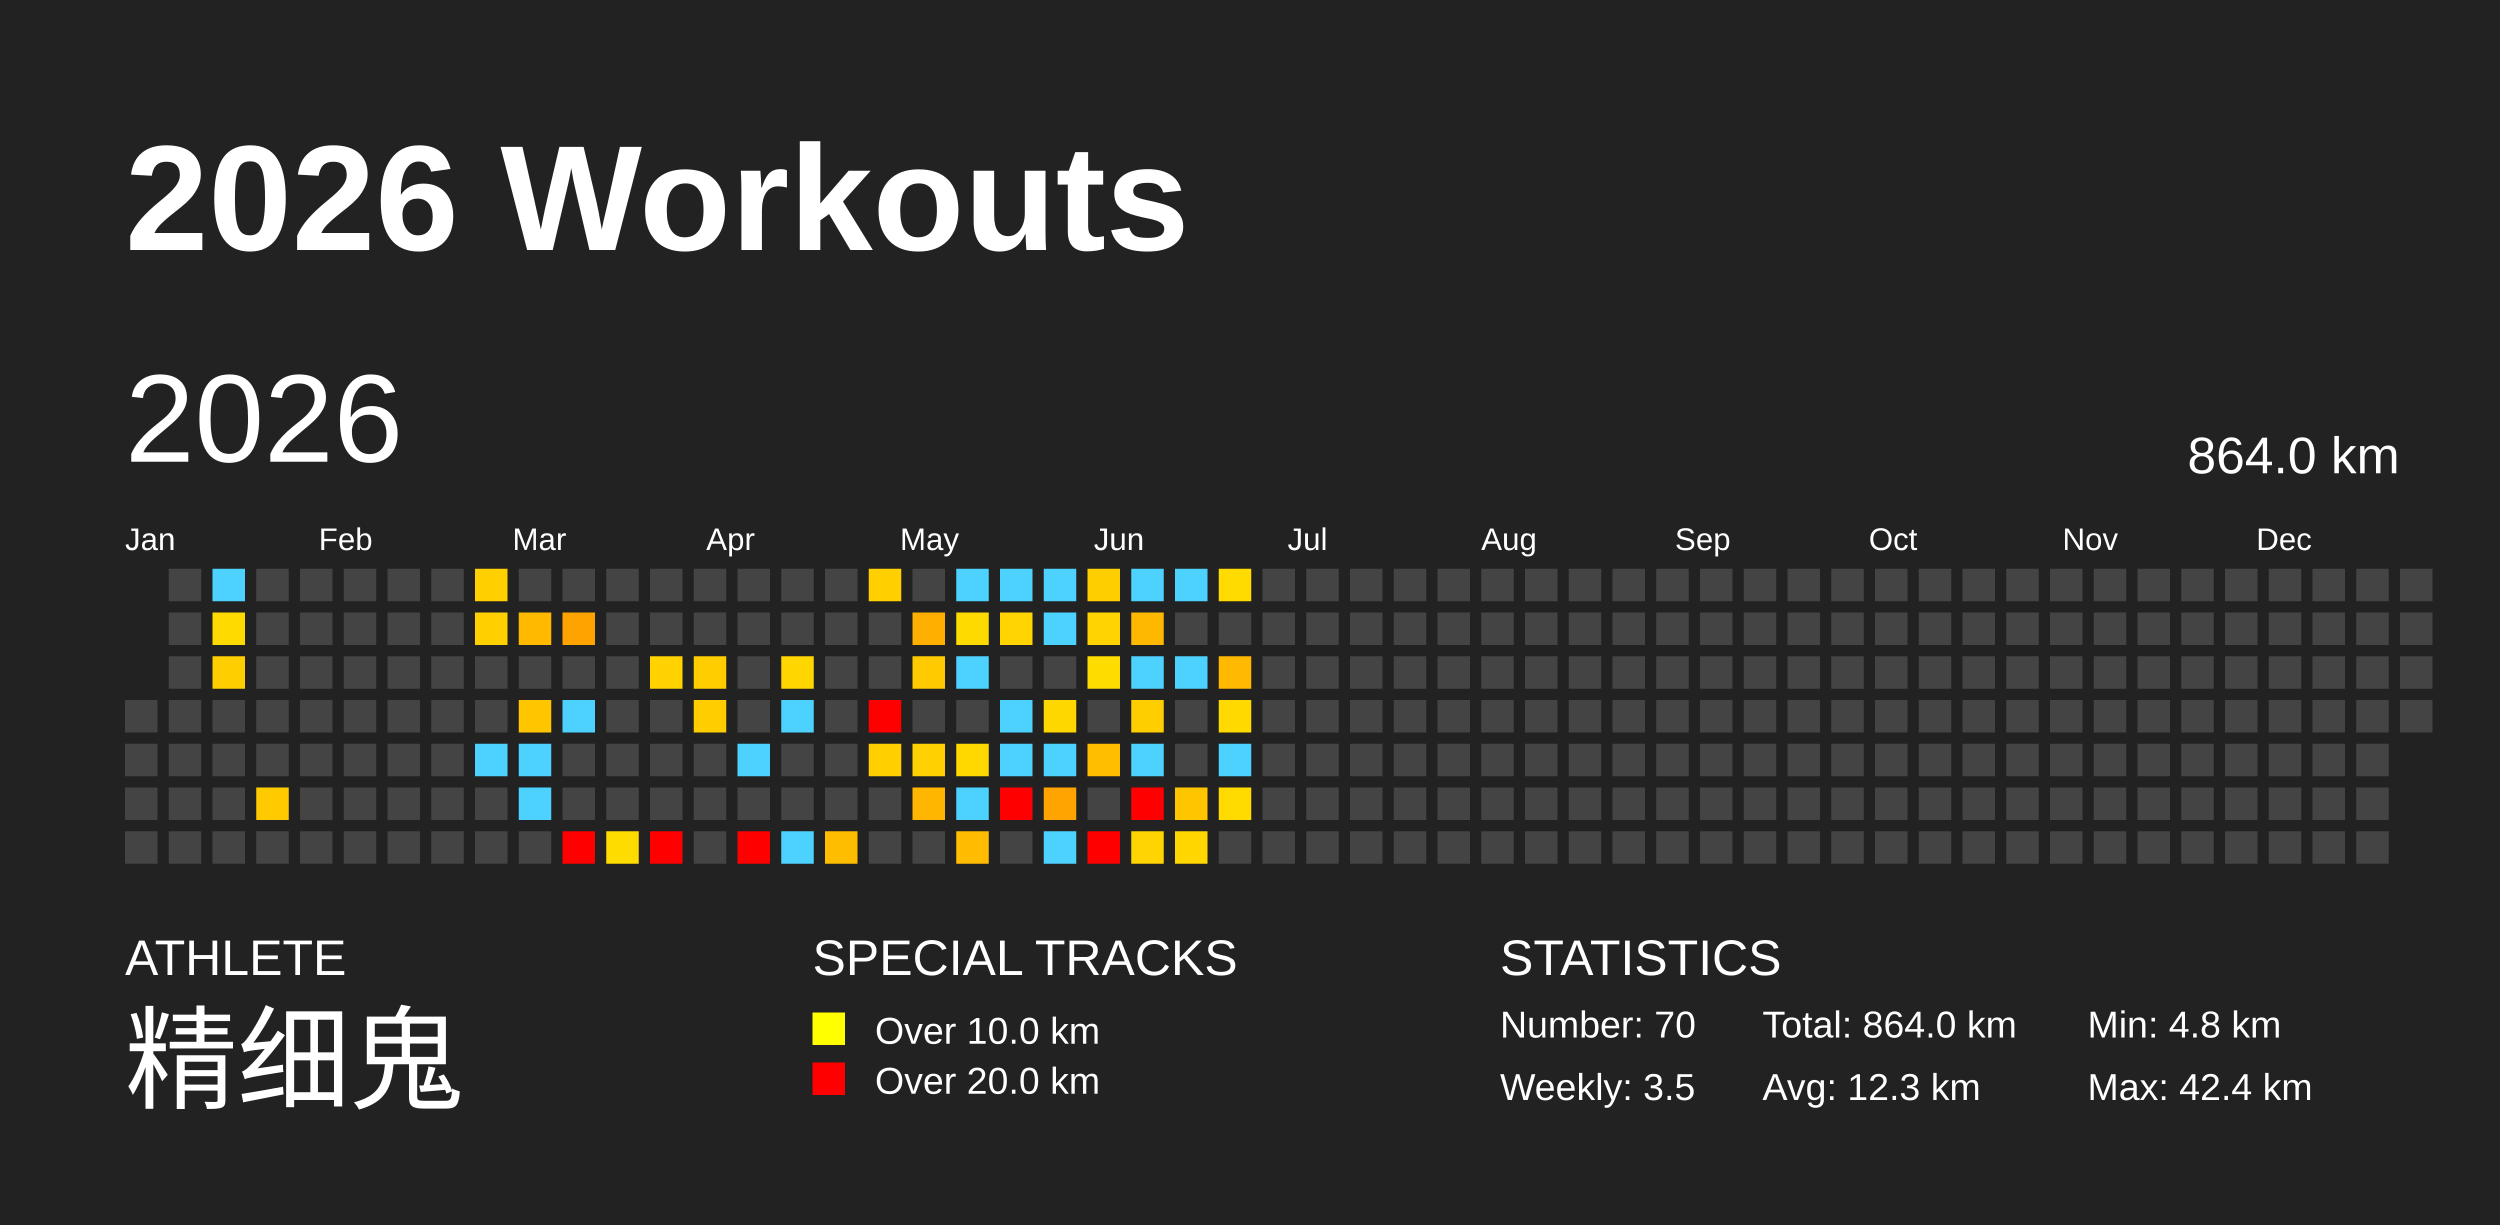
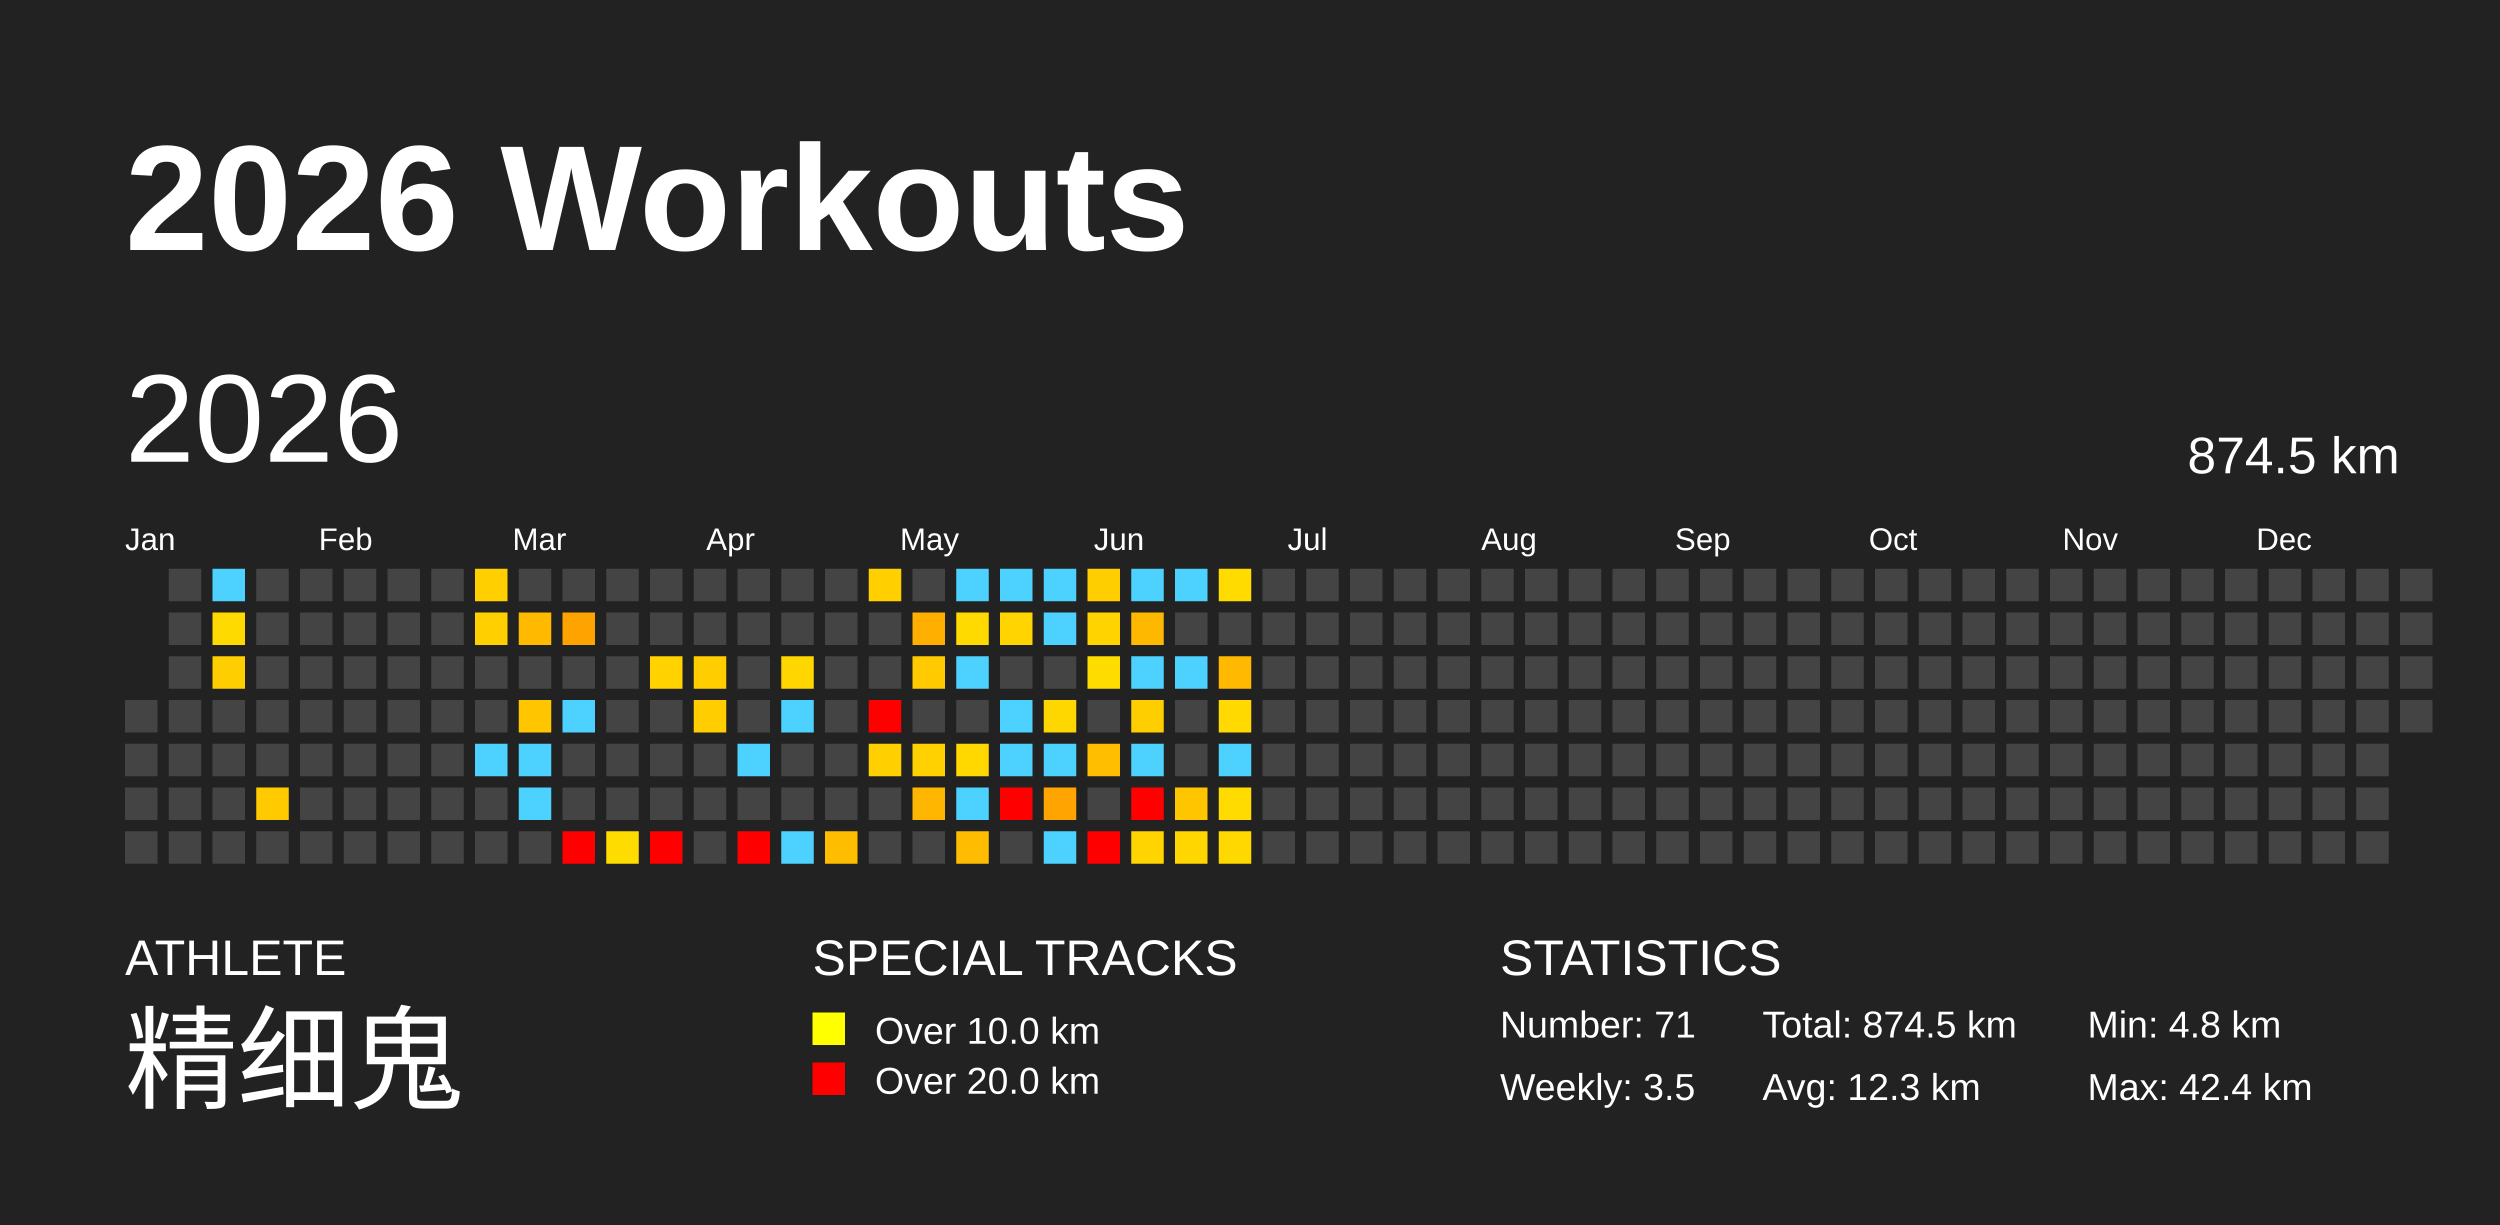
<svg xmlns="http://www.w3.org/2000/svg" baseProfile="full" height="98mm" version="1.1" viewBox="0,0,200,98" width="200mm">
  <defs />
  <rect fill="#222222" height="98" width="200" x="0" y="0" />
  <text fill="#FFFFFF" style="font-size:12px; font-family:Arial; font-weight:bold;" x="10" y="20">2026 Workouts</text>
  <text fill="#FFFFFF" style="font-size:4px; font-family:Arial" x="10" y="78">ATHLETE</text>
  <text fill="#FFFFFF" style="font-size:9px; font-family:Arial" x="10" y="88">精细鬼</text>
  <text fill="#FFFFFF" style="font-size:4px; font-family:Arial" x="65" y="78">SPECIAL TRACKS</text>
  <rect fill="yellow" height="2.6" width="2.6" x="65" y="81" />
  <text fill="#FFFFFF" style="font-size:3px; font-family:Arial" x="70" y="83.5">Over 10.0 km</text>
  <rect fill="red" height="2.6" width="2.6" x="65" y="85" />
  <text fill="#FFFFFF" style="font-size:3px; font-family:Arial" x="70" y="87.5">Over 20.0 km</text>
  <text fill="#FFFFFF" style="font-size:4px; font-family:Arial" x="120" y="78">STATISTICS</text>
-   <text fill="#FFFFFF" style="font-size:3px; font-family:Arial" x="120" y="83">Number: 70</text>
+   <text fill="#FFFFFF" style="font-size:3px; font-family:Arial" x="120" y="83">Number: 71</text>
  <text fill="#FFFFFF" style="font-size:3px; font-family:Arial" x="120" y="88">Weekly: 3.5</text>
-   <text fill="#FFFFFF" style="font-size:3px; font-family:Arial" x="141" y="83">Total: 864.0 km</text>
+   <text fill="#FFFFFF" style="font-size:3px; font-family:Arial" x="141" y="83">Total: 874.5 km</text>
  <text fill="#FFFFFF" style="font-size:3px; font-family:Arial" x="141" y="88">Avg: 12.3 km</text>
  <text fill="#FFFFFF" style="font-size:3px; font-family:Arial" x="167" y="83">Min: 4.8 km</text>
  <text fill="#FFFFFF" style="font-size:3px; font-family:Arial" x="167" y="88">Max: 42.4 km</text>
  <text dominant-baseline="hanging" fill="#FFFFFF" style="font-size:10.0px; font-family:Arial;" x="10" y="30">2026</text>
-   <text dominant-baseline="hanging" fill="#FFFFFF" style="font-size:4.125px; font-family:Arial;" x="175" y="35">864.0 km</text>
+   <text dominant-baseline="hanging" fill="#FFFFFF" style="font-size:4.125px; font-family:Arial;" x="175" y="35">874.5 km</text>
  <text fill="#FFFFFF" style="font-size:2.5px; font-family:Arial" x="10.0" y="44">Jan</text>
  <text fill="#FFFFFF" style="font-size:2.5px; font-family:Arial" x="25.5" y="44">Feb</text>
  <text fill="#FFFFFF" style="font-size:2.5px; font-family:Arial" x="41.0" y="44">Mar</text>
  <text fill="#FFFFFF" style="font-size:2.5px; font-family:Arial" x="56.5" y="44">Apr</text>
  <text fill="#FFFFFF" style="font-size:2.5px; font-family:Arial" x="72.0" y="44">May</text>
  <text fill="#FFFFFF" style="font-size:2.5px; font-family:Arial" x="87.5" y="44">Jun</text>
  <text fill="#FFFFFF" style="font-size:2.5px; font-family:Arial" x="103.0" y="44">Jul</text>
  <text fill="#FFFFFF" style="font-size:2.5px; font-family:Arial" x="118.5" y="44">Aug</text>
  <text fill="#FFFFFF" style="font-size:2.5px; font-family:Arial" x="134.0" y="44">Sep</text>
  <text fill="#FFFFFF" style="font-size:2.5px; font-family:Arial" x="149.5" y="44">Oct</text>
  <text fill="#FFFFFF" style="font-size:2.5px; font-family:Arial" x="165.0" y="44">Nov</text>
  <text fill="#FFFFFF" style="font-size:2.5px; font-family:Arial" x="180.5" y="44">Dec</text>
  <rect fill="#444444" height="2.6" width="2.6" x="10.0" y="56.0" />
  <rect fill="#444444" height="2.6" width="2.6" x="10.0" y="59.5" />
  <rect fill="#444444" height="2.6" width="2.6" x="10.0" y="63.0" />
  <rect fill="#444444" height="2.6" width="2.6" x="10.0" y="66.5" />
  <rect fill="#444444" height="2.6" width="2.6" x="13.5" y="45.5" />
  <rect fill="#444444" height="2.6" width="2.6" x="13.5" y="49.0" />
  <rect fill="#444444" height="2.6" width="2.6" x="13.5" y="52.5" />
  <rect fill="#444444" height="2.6" width="2.6" x="13.5" y="56.0" />
  <rect fill="#444444" height="2.6" width="2.6" x="13.5" y="59.5" />
  <rect fill="#444444" height="2.6" width="2.6" x="13.5" y="63.0" />
  <rect fill="#444444" height="2.6" width="2.6" x="13.5" y="66.5" />
  <rect fill="#4dd2ff" height="2.6" width="2.6" x="17.0" y="45.5" />
  <rect fill="#ffda00" height="2.6" width="2.6" x="17.0" y="49.0" />
  <rect fill="#ffce00" height="2.6" width="2.6" x="17.0" y="52.5" />
  <rect fill="#444444" height="2.6" width="2.6" x="17.0" y="56.0" />
  <rect fill="#444444" height="2.6" width="2.6" x="17.0" y="59.5" />
  <rect fill="#444444" height="2.6" width="2.6" x="17.0" y="63.0" />
  <rect fill="#444444" height="2.6" width="2.6" x="17.0" y="66.5" />
  <rect fill="#444444" height="2.6" width="2.6" x="20.5" y="45.5" />
  <rect fill="#444444" height="2.6" width="2.6" x="20.5" y="49.0" />
  <rect fill="#444444" height="2.6" width="2.6" x="20.5" y="52.5" />
  <rect fill="#444444" height="2.6" width="2.6" x="20.5" y="56.0" />
  <rect fill="#444444" height="2.6" width="2.6" x="20.5" y="59.5" />
  <rect fill="#ffcb00" height="2.6" width="2.6" x="20.5" y="63.0" />
  <rect fill="#444444" height="2.6" width="2.6" x="20.5" y="66.5" />
  <rect fill="#444444" height="2.6" width="2.6" x="24.0" y="45.5" />
  <rect fill="#444444" height="2.6" width="2.6" x="24.0" y="49.0" />
  <rect fill="#444444" height="2.6" width="2.6" x="24.0" y="52.5" />
  <rect fill="#444444" height="2.6" width="2.6" x="24.0" y="56.0" />
  <rect fill="#444444" height="2.6" width="2.6" x="24.0" y="59.5" />
  <rect fill="#444444" height="2.6" width="2.6" x="24.0" y="63.0" />
  <rect fill="#444444" height="2.6" width="2.6" x="24.0" y="66.5" />
  <rect fill="#444444" height="2.6" width="2.6" x="27.5" y="45.5" />
  <rect fill="#444444" height="2.6" width="2.6" x="27.5" y="49.0" />
  <rect fill="#444444" height="2.6" width="2.6" x="27.5" y="52.5" />
  <rect fill="#444444" height="2.6" width="2.6" x="27.5" y="56.0" />
  <rect fill="#444444" height="2.6" width="2.6" x="27.5" y="59.5" />
  <rect fill="#444444" height="2.6" width="2.6" x="27.5" y="63.0" />
  <rect fill="#444444" height="2.6" width="2.6" x="27.5" y="66.5" />
  <rect fill="#444444" height="2.6" width="2.6" x="31.0" y="45.5" />
  <rect fill="#444444" height="2.6" width="2.6" x="31.0" y="49.0" />
  <rect fill="#444444" height="2.6" width="2.6" x="31.0" y="52.5" />
  <rect fill="#444444" height="2.6" width="2.6" x="31.0" y="56.0" />
  <rect fill="#444444" height="2.6" width="2.6" x="31.0" y="59.5" />
  <rect fill="#444444" height="2.6" width="2.6" x="31.0" y="63.0" />
  <rect fill="#444444" height="2.6" width="2.6" x="31.0" y="66.5" />
  <rect fill="#444444" height="2.6" width="2.6" x="34.5" y="45.5" />
  <rect fill="#444444" height="2.6" width="2.6" x="34.5" y="49.0" />
  <rect fill="#444444" height="2.6" width="2.6" x="34.5" y="52.5" />
  <rect fill="#444444" height="2.6" width="2.6" x="34.5" y="56.0" />
  <rect fill="#444444" height="2.6" width="2.6" x="34.5" y="59.5" />
  <rect fill="#444444" height="2.6" width="2.6" x="34.5" y="63.0" />
  <rect fill="#444444" height="2.6" width="2.6" x="34.5" y="66.5" />
  <rect fill="#ffcf00" height="2.6" width="2.6" x="38.0" y="45.5" />
  <rect fill="#ffcf00" height="2.6" width="2.6" x="38.0" y="49.0" />
  <rect fill="#444444" height="2.6" width="2.6" x="38.0" y="52.5" />
  <rect fill="#444444" height="2.6" width="2.6" x="38.0" y="56.0" />
  <rect fill="#4dd2ff" height="2.6" width="2.6" x="38.0" y="59.5" />
  <rect fill="#444444" height="2.6" width="2.6" x="38.0" y="63.0" />
  <rect fill="#444444" height="2.6" width="2.6" x="38.0" y="66.5" />
  <rect fill="#444444" height="2.6" width="2.6" x="41.5" y="45.5" />
  <rect fill="#ffba00" height="2.6" width="2.6" x="41.5" y="49.0" />
  <rect fill="#444444" height="2.6" width="2.6" x="41.5" y="52.5" />
  <rect fill="#ffc600" height="2.6" width="2.6" x="41.5" y="56.0" />
  <rect fill="#4dd2ff" height="2.6" width="2.6" x="41.5" y="59.5" />
  <rect fill="#4dd2ff" height="2.6" width="2.6" x="41.5" y="63.0" />
  <rect fill="#444444" height="2.6" width="2.6" x="41.5" y="66.5" />
  <rect fill="#444444" height="2.6" width="2.6" x="45.0" y="45.5" />
  <rect fill="#ffa300" height="2.6" width="2.6" x="45.0" y="49.0" />
  <rect fill="#444444" height="2.6" width="2.6" x="45.0" y="52.5" />
  <rect fill="#4dd2ff" height="2.6" width="2.6" x="45.0" y="56.0" />
  <rect fill="#444444" height="2.6" width="2.6" x="45.0" y="59.5" />
  <rect fill="#444444" height="2.6" width="2.6" x="45.0" y="63.0" />
  <rect fill="red" height="2.6" width="2.6" x="45.0" y="66.5" />
  <rect fill="#444444" height="2.6" width="2.6" x="48.5" y="45.5" />
  <rect fill="#444444" height="2.6" width="2.6" x="48.5" y="49.0" />
  <rect fill="#444444" height="2.6" width="2.6" x="48.5" y="52.5" />
  <rect fill="#444444" height="2.6" width="2.6" x="48.5" y="56.0" />
  <rect fill="#444444" height="2.6" width="2.6" x="48.5" y="59.5" />
  <rect fill="#444444" height="2.6" width="2.6" x="48.5" y="63.0" />
  <rect fill="#ffdc00" height="2.6" width="2.6" x="48.5" y="66.5" />
  <rect fill="#444444" height="2.6" width="2.6" x="52.0" y="45.5" />
  <rect fill="#444444" height="2.6" width="2.6" x="52.0" y="49.0" />
  <rect fill="#ffd200" height="2.6" width="2.6" x="52.0" y="52.5" />
  <rect fill="#444444" height="2.6" width="2.6" x="52.0" y="56.0" />
  <rect fill="#444444" height="2.6" width="2.6" x="52.0" y="59.5" />
  <rect fill="#444444" height="2.6" width="2.6" x="52.0" y="63.0" />
  <rect fill="red" height="2.6" width="2.6" x="52.0" y="66.5" />
  <rect fill="#444444" height="2.6" width="2.6" x="55.5" y="45.5" />
  <rect fill="#444444" height="2.6" width="2.6" x="55.5" y="49.0" />
  <rect fill="#ffcd00" height="2.6" width="2.6" x="55.5" y="52.5" />
  <rect fill="#ffcd00" height="2.6" width="2.6" x="55.5" y="56.0" />
  <rect fill="#444444" height="2.6" width="2.6" x="55.5" y="59.5" />
  <rect fill="#444444" height="2.6" width="2.6" x="55.5" y="63.0" />
  <rect fill="#444444" height="2.6" width="2.6" x="55.5" y="66.5" />
  <rect fill="#444444" height="2.6" width="2.6" x="59.0" y="45.5" />
  <rect fill="#444444" height="2.6" width="2.6" x="59.0" y="49.0" />
  <rect fill="#444444" height="2.6" width="2.6" x="59.0" y="52.5" />
  <rect fill="#444444" height="2.6" width="2.6" x="59.0" y="56.0" />
  <rect fill="#4dd2ff" height="2.6" width="2.6" x="59.0" y="59.5" />
  <rect fill="#444444" height="2.6" width="2.6" x="59.0" y="63.0" />
  <rect fill="red" height="2.6" width="2.6" x="59.0" y="66.5" />
  <rect fill="#444444" height="2.6" width="2.6" x="62.5" y="45.5" />
  <rect fill="#444444" height="2.6" width="2.6" x="62.5" y="49.0" />
  <rect fill="#ffd600" height="2.6" width="2.6" x="62.5" y="52.5" />
  <rect fill="#4dd2ff" height="2.6" width="2.6" x="62.5" y="56.0" />
  <rect fill="#444444" height="2.6" width="2.6" x="62.5" y="59.5" />
  <rect fill="#444444" height="2.6" width="2.6" x="62.5" y="63.0" />
  <rect fill="#4dd2ff" height="2.6" width="2.6" x="62.5" y="66.5" />
  <rect fill="#444444" height="2.6" width="2.6" x="66.0" y="45.5" />
  <rect fill="#444444" height="2.6" width="2.6" x="66.0" y="49.0" />
  <rect fill="#444444" height="2.6" width="2.6" x="66.0" y="52.5" />
  <rect fill="#444444" height="2.6" width="2.6" x="66.0" y="56.0" />
  <rect fill="#444444" height="2.6" width="2.6" x="66.0" y="59.5" />
  <rect fill="#444444" height="2.6" width="2.6" x="66.0" y="63.0" />
  <rect fill="#ffbd00" height="2.6" width="2.6" x="66.0" y="66.5" />
  <rect fill="#ffcf00" height="2.6" width="2.6" x="69.5" y="45.5" />
  <rect fill="#444444" height="2.6" width="2.6" x="69.5" y="49.0" />
  <rect fill="#444444" height="2.6" width="2.6" x="69.5" y="52.5" />
  <rect fill="red" height="2.6" width="2.6" x="69.5" y="56.0" />
  <rect fill="#ffcf00" height="2.6" width="2.6" x="69.5" y="59.5" />
  <rect fill="#444444" height="2.6" width="2.6" x="69.5" y="63.0" />
  <rect fill="#444444" height="2.6" width="2.6" x="69.5" y="66.5" />
  <rect fill="#444444" height="2.6" width="2.6" x="73.0" y="45.5" />
  <rect fill="#ffaf00" height="2.6" width="2.6" x="73.0" y="49.0" />
  <rect fill="#ffca00" height="2.6" width="2.6" x="73.0" y="52.5" />
  <rect fill="#444444" height="2.6" width="2.6" x="73.0" y="56.0" />
  <rect fill="#ffd100" height="2.6" width="2.6" x="73.0" y="59.5" />
  <rect fill="#ffb600" height="2.6" width="2.6" x="73.0" y="63.0" />
  <rect fill="#444444" height="2.6" width="2.6" x="73.0" y="66.5" />
  <rect fill="#4dd2ff" height="2.6" width="2.6" x="76.5" y="45.5" />
  <rect fill="#ffda00" height="2.6" width="2.6" x="76.5" y="49.0" />
  <rect fill="#4dd2ff" height="2.6" width="2.6" x="76.5" y="52.5" />
  <rect fill="#444444" height="2.6" width="2.6" x="76.5" y="56.0" />
  <rect fill="#ffd800" height="2.6" width="2.6" x="76.5" y="59.5" />
  <rect fill="#4dd2ff" height="2.6" width="2.6" x="76.5" y="63.0" />
  <rect fill="#ffbc00" height="2.6" width="2.6" x="76.5" y="66.5" />
  <rect fill="#4dd2ff" height="2.6" width="2.6" x="80.0" y="45.5" />
  <rect fill="#ffd400" height="2.6" width="2.6" x="80.0" y="49.0" />
  <rect fill="#444444" height="2.6" width="2.6" x="80.0" y="52.5" />
  <rect fill="#4dd2ff" height="2.6" width="2.6" x="80.0" y="56.0" />
  <rect fill="#4dd2ff" height="2.6" width="2.6" x="80.0" y="59.5" />
  <rect fill="red" height="2.6" width="2.6" x="80.0" y="63.0" />
  <rect fill="#444444" height="2.6" width="2.6" x="80.0" y="66.5" />
  <rect fill="#4dd2ff" height="2.6" width="2.6" x="83.5" y="45.5" />
  <rect fill="#4dd2ff" height="2.6" width="2.6" x="83.5" y="49.0" />
  <rect fill="#444444" height="2.6" width="2.6" x="83.5" y="52.5" />
  <rect fill="#ffd700" height="2.6" width="2.6" x="83.5" y="56.0" />
  <rect fill="#4dd2ff" height="2.6" width="2.6" x="83.5" y="59.5" />
  <rect fill="#ffa400" height="2.6" width="2.6" x="83.5" y="63.0" />
  <rect fill="#4dd2ff" height="2.6" width="2.6" x="83.5" y="66.5" />
  <rect fill="#ffce00" height="2.6" width="2.6" x="87.0" y="45.5" />
  <rect fill="#ffd300" height="2.6" width="2.6" x="87.0" y="49.0" />
  <rect fill="#ffdc00" height="2.6" width="2.6" x="87.0" y="52.5" />
  <rect fill="#444444" height="2.6" width="2.6" x="87.0" y="56.0" />
  <rect fill="#ffbf00" height="2.6" width="2.6" x="87.0" y="59.5" />
  <rect fill="#444444" height="2.6" width="2.6" x="87.0" y="63.0" />
  <rect fill="red" height="2.6" width="2.6" x="87.0" y="66.5" />
  <rect fill="#4dd2ff" height="2.6" width="2.6" x="90.5" y="45.5" />
  <rect fill="#ffb800" height="2.6" width="2.6" x="90.5" y="49.0" />
  <rect fill="#4dd2ff" height="2.6" width="2.6" x="90.5" y="52.5" />
  <rect fill="#ffce00" height="2.6" width="2.6" x="90.5" y="56.0" />
  <rect fill="#4dd2ff" height="2.6" width="2.6" x="90.5" y="59.5" />
  <rect fill="red" height="2.6" width="2.6" x="90.5" y="63.0" />
  <rect fill="#ffd400" height="2.6" width="2.6" x="90.5" y="66.5" />
  <rect fill="#4dd2ff" height="2.6" width="2.6" x="94.0" y="45.5" />
  <rect fill="#444444" height="2.6" width="2.6" x="94.0" y="49.0" />
  <rect fill="#4dd2ff" height="2.6" width="2.6" x="94.0" y="52.5" />
  <rect fill="#444444" height="2.6" width="2.6" x="94.0" y="56.0" />
  <rect fill="#444444" height="2.6" width="2.6" x="94.0" y="59.5" />
  <rect fill="#ffc600" height="2.6" width="2.6" x="94.0" y="63.0" />
  <rect fill="#ffd600" height="2.6" width="2.6" x="94.0" y="66.5" />
  <rect fill="#ffdb00" height="2.6" width="2.6" x="97.5" y="45.5" />
  <rect fill="#444444" height="2.6" width="2.6" x="97.5" y="49.0" />
  <rect fill="#ffb900" height="2.6" width="2.6" x="97.5" y="52.5" />
  <rect fill="#ffd900" height="2.6" width="2.6" x="97.5" y="56.0" />
  <rect fill="#4dd2ff" height="2.6" width="2.6" x="97.5" y="59.5" />
  <rect fill="#ffdb00" height="2.6" width="2.6" x="97.5" y="63.0" />
-   <rect fill="#444444" height="2.6" width="2.6" x="97.5" y="66.5" />
+   <rect fill="#ffd800" height="2.6" width="2.6" x="97.5" y="66.5" />
  <rect fill="#444444" height="2.6" width="2.6" x="101.0" y="45.5" />
  <rect fill="#444444" height="2.6" width="2.6" x="101.0" y="49.0" />
  <rect fill="#444444" height="2.6" width="2.6" x="101.0" y="52.5" />
  <rect fill="#444444" height="2.6" width="2.6" x="101.0" y="56.0" />
  <rect fill="#444444" height="2.6" width="2.6" x="101.0" y="59.5" />
  <rect fill="#444444" height="2.6" width="2.6" x="101.0" y="63.0" />
  <rect fill="#444444" height="2.6" width="2.6" x="101.0" y="66.5" />
  <rect fill="#444444" height="2.6" width="2.6" x="104.5" y="45.5" />
  <rect fill="#444444" height="2.6" width="2.6" x="104.5" y="49.0" />
  <rect fill="#444444" height="2.6" width="2.6" x="104.5" y="52.5" />
  <rect fill="#444444" height="2.6" width="2.6" x="104.5" y="56.0" />
  <rect fill="#444444" height="2.6" width="2.6" x="104.5" y="59.5" />
  <rect fill="#444444" height="2.6" width="2.6" x="104.5" y="63.0" />
  <rect fill="#444444" height="2.6" width="2.6" x="104.5" y="66.5" />
  <rect fill="#444444" height="2.6" width="2.6" x="108.0" y="45.5" />
  <rect fill="#444444" height="2.6" width="2.6" x="108.0" y="49.0" />
  <rect fill="#444444" height="2.6" width="2.6" x="108.0" y="52.5" />
  <rect fill="#444444" height="2.6" width="2.6" x="108.0" y="56.0" />
  <rect fill="#444444" height="2.6" width="2.6" x="108.0" y="59.5" />
  <rect fill="#444444" height="2.6" width="2.6" x="108.0" y="63.0" />
  <rect fill="#444444" height="2.6" width="2.6" x="108.0" y="66.5" />
  <rect fill="#444444" height="2.6" width="2.6" x="111.5" y="45.5" />
  <rect fill="#444444" height="2.6" width="2.6" x="111.5" y="49.0" />
  <rect fill="#444444" height="2.6" width="2.6" x="111.5" y="52.5" />
  <rect fill="#444444" height="2.6" width="2.6" x="111.5" y="56.0" />
  <rect fill="#444444" height="2.6" width="2.6" x="111.5" y="59.5" />
  <rect fill="#444444" height="2.6" width="2.6" x="111.5" y="63.0" />
  <rect fill="#444444" height="2.6" width="2.6" x="111.5" y="66.5" />
  <rect fill="#444444" height="2.6" width="2.6" x="115.0" y="45.5" />
  <rect fill="#444444" height="2.6" width="2.6" x="115.0" y="49.0" />
  <rect fill="#444444" height="2.6" width="2.6" x="115.0" y="52.5" />
  <rect fill="#444444" height="2.6" width="2.6" x="115.0" y="56.0" />
  <rect fill="#444444" height="2.6" width="2.6" x="115.0" y="59.5" />
  <rect fill="#444444" height="2.6" width="2.6" x="115.0" y="63.0" />
  <rect fill="#444444" height="2.6" width="2.6" x="115.0" y="66.5" />
  <rect fill="#444444" height="2.6" width="2.6" x="118.5" y="45.5" />
  <rect fill="#444444" height="2.6" width="2.6" x="118.5" y="49.0" />
  <rect fill="#444444" height="2.6" width="2.6" x="118.5" y="52.5" />
  <rect fill="#444444" height="2.6" width="2.6" x="118.5" y="56.0" />
  <rect fill="#444444" height="2.6" width="2.6" x="118.5" y="59.5" />
  <rect fill="#444444" height="2.6" width="2.6" x="118.5" y="63.0" />
  <rect fill="#444444" height="2.6" width="2.6" x="118.5" y="66.5" />
  <rect fill="#444444" height="2.6" width="2.6" x="122.0" y="45.5" />
  <rect fill="#444444" height="2.6" width="2.6" x="122.0" y="49.0" />
  <rect fill="#444444" height="2.6" width="2.6" x="122.0" y="52.5" />
  <rect fill="#444444" height="2.6" width="2.6" x="122.0" y="56.0" />
  <rect fill="#444444" height="2.6" width="2.6" x="122.0" y="59.5" />
  <rect fill="#444444" height="2.6" width="2.6" x="122.0" y="63.0" />
  <rect fill="#444444" height="2.6" width="2.6" x="122.0" y="66.5" />
  <rect fill="#444444" height="2.6" width="2.6" x="125.5" y="45.5" />
  <rect fill="#444444" height="2.6" width="2.6" x="125.5" y="49.0" />
  <rect fill="#444444" height="2.6" width="2.6" x="125.5" y="52.5" />
  <rect fill="#444444" height="2.6" width="2.6" x="125.5" y="56.0" />
  <rect fill="#444444" height="2.6" width="2.6" x="125.5" y="59.5" />
  <rect fill="#444444" height="2.6" width="2.6" x="125.5" y="63.0" />
  <rect fill="#444444" height="2.6" width="2.6" x="125.5" y="66.5" />
  <rect fill="#444444" height="2.6" width="2.6" x="129.0" y="45.5" />
  <rect fill="#444444" height="2.6" width="2.6" x="129.0" y="49.0" />
  <rect fill="#444444" height="2.6" width="2.6" x="129.0" y="52.5" />
  <rect fill="#444444" height="2.6" width="2.6" x="129.0" y="56.0" />
  <rect fill="#444444" height="2.6" width="2.6" x="129.0" y="59.5" />
  <rect fill="#444444" height="2.6" width="2.6" x="129.0" y="63.0" />
  <rect fill="#444444" height="2.6" width="2.6" x="129.0" y="66.5" />
  <rect fill="#444444" height="2.6" width="2.6" x="132.5" y="45.5" />
  <rect fill="#444444" height="2.6" width="2.6" x="132.5" y="49.0" />
  <rect fill="#444444" height="2.6" width="2.6" x="132.5" y="52.5" />
  <rect fill="#444444" height="2.6" width="2.6" x="132.5" y="56.0" />
  <rect fill="#444444" height="2.6" width="2.6" x="132.5" y="59.5" />
  <rect fill="#444444" height="2.6" width="2.6" x="132.5" y="63.0" />
  <rect fill="#444444" height="2.6" width="2.6" x="132.5" y="66.5" />
  <rect fill="#444444" height="2.6" width="2.6" x="136.0" y="45.5" />
  <rect fill="#444444" height="2.6" width="2.6" x="136.0" y="49.0" />
  <rect fill="#444444" height="2.6" width="2.6" x="136.0" y="52.5" />
  <rect fill="#444444" height="2.6" width="2.6" x="136.0" y="56.0" />
  <rect fill="#444444" height="2.6" width="2.6" x="136.0" y="59.5" />
  <rect fill="#444444" height="2.6" width="2.6" x="136.0" y="63.0" />
  <rect fill="#444444" height="2.6" width="2.6" x="136.0" y="66.5" />
  <rect fill="#444444" height="2.6" width="2.6" x="139.5" y="45.5" />
  <rect fill="#444444" height="2.6" width="2.6" x="139.5" y="49.0" />
  <rect fill="#444444" height="2.6" width="2.6" x="139.5" y="52.5" />
  <rect fill="#444444" height="2.6" width="2.6" x="139.5" y="56.0" />
  <rect fill="#444444" height="2.6" width="2.6" x="139.5" y="59.5" />
  <rect fill="#444444" height="2.6" width="2.6" x="139.5" y="63.0" />
  <rect fill="#444444" height="2.6" width="2.6" x="139.5" y="66.5" />
  <rect fill="#444444" height="2.6" width="2.6" x="143.0" y="45.5" />
  <rect fill="#444444" height="2.6" width="2.6" x="143.0" y="49.0" />
  <rect fill="#444444" height="2.6" width="2.6" x="143.0" y="52.5" />
  <rect fill="#444444" height="2.6" width="2.6" x="143.0" y="56.0" />
  <rect fill="#444444" height="2.6" width="2.6" x="143.0" y="59.5" />
  <rect fill="#444444" height="2.6" width="2.6" x="143.0" y="63.0" />
  <rect fill="#444444" height="2.6" width="2.6" x="143.0" y="66.5" />
  <rect fill="#444444" height="2.6" width="2.6" x="146.5" y="45.5" />
  <rect fill="#444444" height="2.6" width="2.6" x="146.5" y="49.0" />
  <rect fill="#444444" height="2.6" width="2.6" x="146.5" y="52.5" />
  <rect fill="#444444" height="2.6" width="2.6" x="146.5" y="56.0" />
  <rect fill="#444444" height="2.6" width="2.6" x="146.5" y="59.5" />
  <rect fill="#444444" height="2.6" width="2.6" x="146.5" y="63.0" />
  <rect fill="#444444" height="2.6" width="2.6" x="146.5" y="66.5" />
  <rect fill="#444444" height="2.6" width="2.6" x="150.0" y="45.5" />
  <rect fill="#444444" height="2.6" width="2.6" x="150.0" y="49.0" />
  <rect fill="#444444" height="2.6" width="2.6" x="150.0" y="52.5" />
  <rect fill="#444444" height="2.6" width="2.6" x="150.0" y="56.0" />
  <rect fill="#444444" height="2.6" width="2.6" x="150.0" y="59.5" />
  <rect fill="#444444" height="2.6" width="2.6" x="150.0" y="63.0" />
  <rect fill="#444444" height="2.6" width="2.6" x="150.0" y="66.5" />
  <rect fill="#444444" height="2.6" width="2.6" x="153.5" y="45.5" />
  <rect fill="#444444" height="2.6" width="2.6" x="153.5" y="49.0" />
  <rect fill="#444444" height="2.6" width="2.6" x="153.5" y="52.5" />
  <rect fill="#444444" height="2.6" width="2.6" x="153.5" y="56.0" />
  <rect fill="#444444" height="2.6" width="2.6" x="153.5" y="59.5" />
  <rect fill="#444444" height="2.6" width="2.6" x="153.5" y="63.0" />
  <rect fill="#444444" height="2.6" width="2.6" x="153.5" y="66.5" />
  <rect fill="#444444" height="2.6" width="2.6" x="157.0" y="45.5" />
  <rect fill="#444444" height="2.6" width="2.6" x="157.0" y="49.0" />
  <rect fill="#444444" height="2.6" width="2.6" x="157.0" y="52.5" />
  <rect fill="#444444" height="2.6" width="2.6" x="157.0" y="56.0" />
  <rect fill="#444444" height="2.6" width="2.6" x="157.0" y="59.5" />
  <rect fill="#444444" height="2.6" width="2.6" x="157.0" y="63.0" />
  <rect fill="#444444" height="2.6" width="2.6" x="157.0" y="66.5" />
  <rect fill="#444444" height="2.6" width="2.6" x="160.5" y="45.5" />
  <rect fill="#444444" height="2.6" width="2.6" x="160.5" y="49.0" />
  <rect fill="#444444" height="2.6" width="2.6" x="160.5" y="52.5" />
  <rect fill="#444444" height="2.6" width="2.6" x="160.5" y="56.0" />
  <rect fill="#444444" height="2.6" width="2.6" x="160.5" y="59.5" />
  <rect fill="#444444" height="2.6" width="2.6" x="160.5" y="63.0" />
  <rect fill="#444444" height="2.6" width="2.6" x="160.5" y="66.5" />
  <rect fill="#444444" height="2.6" width="2.6" x="164.0" y="45.5" />
  <rect fill="#444444" height="2.6" width="2.6" x="164.0" y="49.0" />
  <rect fill="#444444" height="2.6" width="2.6" x="164.0" y="52.5" />
  <rect fill="#444444" height="2.6" width="2.6" x="164.0" y="56.0" />
  <rect fill="#444444" height="2.6" width="2.6" x="164.0" y="59.5" />
  <rect fill="#444444" height="2.6" width="2.6" x="164.0" y="63.0" />
  <rect fill="#444444" height="2.6" width="2.6" x="164.0" y="66.5" />
  <rect fill="#444444" height="2.6" width="2.6" x="167.5" y="45.5" />
  <rect fill="#444444" height="2.6" width="2.6" x="167.5" y="49.0" />
  <rect fill="#444444" height="2.6" width="2.6" x="167.5" y="52.5" />
  <rect fill="#444444" height="2.6" width="2.6" x="167.5" y="56.0" />
  <rect fill="#444444" height="2.6" width="2.6" x="167.5" y="59.5" />
  <rect fill="#444444" height="2.6" width="2.6" x="167.5" y="63.0" />
  <rect fill="#444444" height="2.6" width="2.6" x="167.5" y="66.5" />
  <rect fill="#444444" height="2.6" width="2.6" x="171.0" y="45.5" />
  <rect fill="#444444" height="2.6" width="2.6" x="171.0" y="49.0" />
  <rect fill="#444444" height="2.6" width="2.6" x="171.0" y="52.5" />
  <rect fill="#444444" height="2.6" width="2.6" x="171.0" y="56.0" />
  <rect fill="#444444" height="2.6" width="2.6" x="171.0" y="59.5" />
  <rect fill="#444444" height="2.6" width="2.6" x="171.0" y="63.0" />
  <rect fill="#444444" height="2.6" width="2.6" x="171.0" y="66.5" />
  <rect fill="#444444" height="2.6" width="2.6" x="174.5" y="45.5" />
  <rect fill="#444444" height="2.6" width="2.6" x="174.5" y="49.0" />
  <rect fill="#444444" height="2.6" width="2.6" x="174.5" y="52.5" />
  <rect fill="#444444" height="2.6" width="2.6" x="174.5" y="56.0" />
  <rect fill="#444444" height="2.6" width="2.6" x="174.5" y="59.5" />
  <rect fill="#444444" height="2.6" width="2.6" x="174.5" y="63.0" />
  <rect fill="#444444" height="2.6" width="2.6" x="174.5" y="66.5" />
  <rect fill="#444444" height="2.6" width="2.6" x="178.0" y="45.5" />
  <rect fill="#444444" height="2.6" width="2.6" x="178.0" y="49.0" />
  <rect fill="#444444" height="2.6" width="2.6" x="178.0" y="52.5" />
  <rect fill="#444444" height="2.6" width="2.6" x="178.0" y="56.0" />
  <rect fill="#444444" height="2.6" width="2.6" x="178.0" y="59.5" />
  <rect fill="#444444" height="2.6" width="2.6" x="178.0" y="63.0" />
  <rect fill="#444444" height="2.6" width="2.6" x="178.0" y="66.5" />
  <rect fill="#444444" height="2.6" width="2.6" x="181.5" y="45.5" />
  <rect fill="#444444" height="2.6" width="2.6" x="181.5" y="49.0" />
  <rect fill="#444444" height="2.6" width="2.6" x="181.5" y="52.5" />
  <rect fill="#444444" height="2.6" width="2.6" x="181.5" y="56.0" />
  <rect fill="#444444" height="2.6" width="2.6" x="181.5" y="59.5" />
  <rect fill="#444444" height="2.6" width="2.6" x="181.5" y="63.0" />
  <rect fill="#444444" height="2.6" width="2.6" x="181.5" y="66.5" />
  <rect fill="#444444" height="2.6" width="2.6" x="185.0" y="45.5" />
  <rect fill="#444444" height="2.6" width="2.6" x="185.0" y="49.0" />
  <rect fill="#444444" height="2.6" width="2.6" x="185.0" y="52.5" />
  <rect fill="#444444" height="2.6" width="2.6" x="185.0" y="56.0" />
  <rect fill="#444444" height="2.6" width="2.6" x="185.0" y="59.5" />
  <rect fill="#444444" height="2.6" width="2.6" x="185.0" y="63.0" />
  <rect fill="#444444" height="2.6" width="2.6" x="185.0" y="66.5" />
  <rect fill="#444444" height="2.6" width="2.6" x="188.5" y="45.5" />
  <rect fill="#444444" height="2.6" width="2.6" x="188.5" y="49.0" />
  <rect fill="#444444" height="2.6" width="2.6" x="188.5" y="52.5" />
  <rect fill="#444444" height="2.6" width="2.6" x="188.5" y="56.0" />
  <rect fill="#444444" height="2.6" width="2.6" x="188.5" y="59.5" />
  <rect fill="#444444" height="2.6" width="2.6" x="188.5" y="63.0" />
  <rect fill="#444444" height="2.6" width="2.6" x="188.5" y="66.5" />
  <rect fill="#444444" height="2.6" width="2.6" x="192.0" y="45.5" />
  <rect fill="#444444" height="2.6" width="2.6" x="192.0" y="49.0" />
  <rect fill="#444444" height="2.6" width="2.6" x="192.0" y="52.5" />
  <rect fill="#444444" height="2.6" width="2.6" x="192.0" y="56.0" />
</svg>
